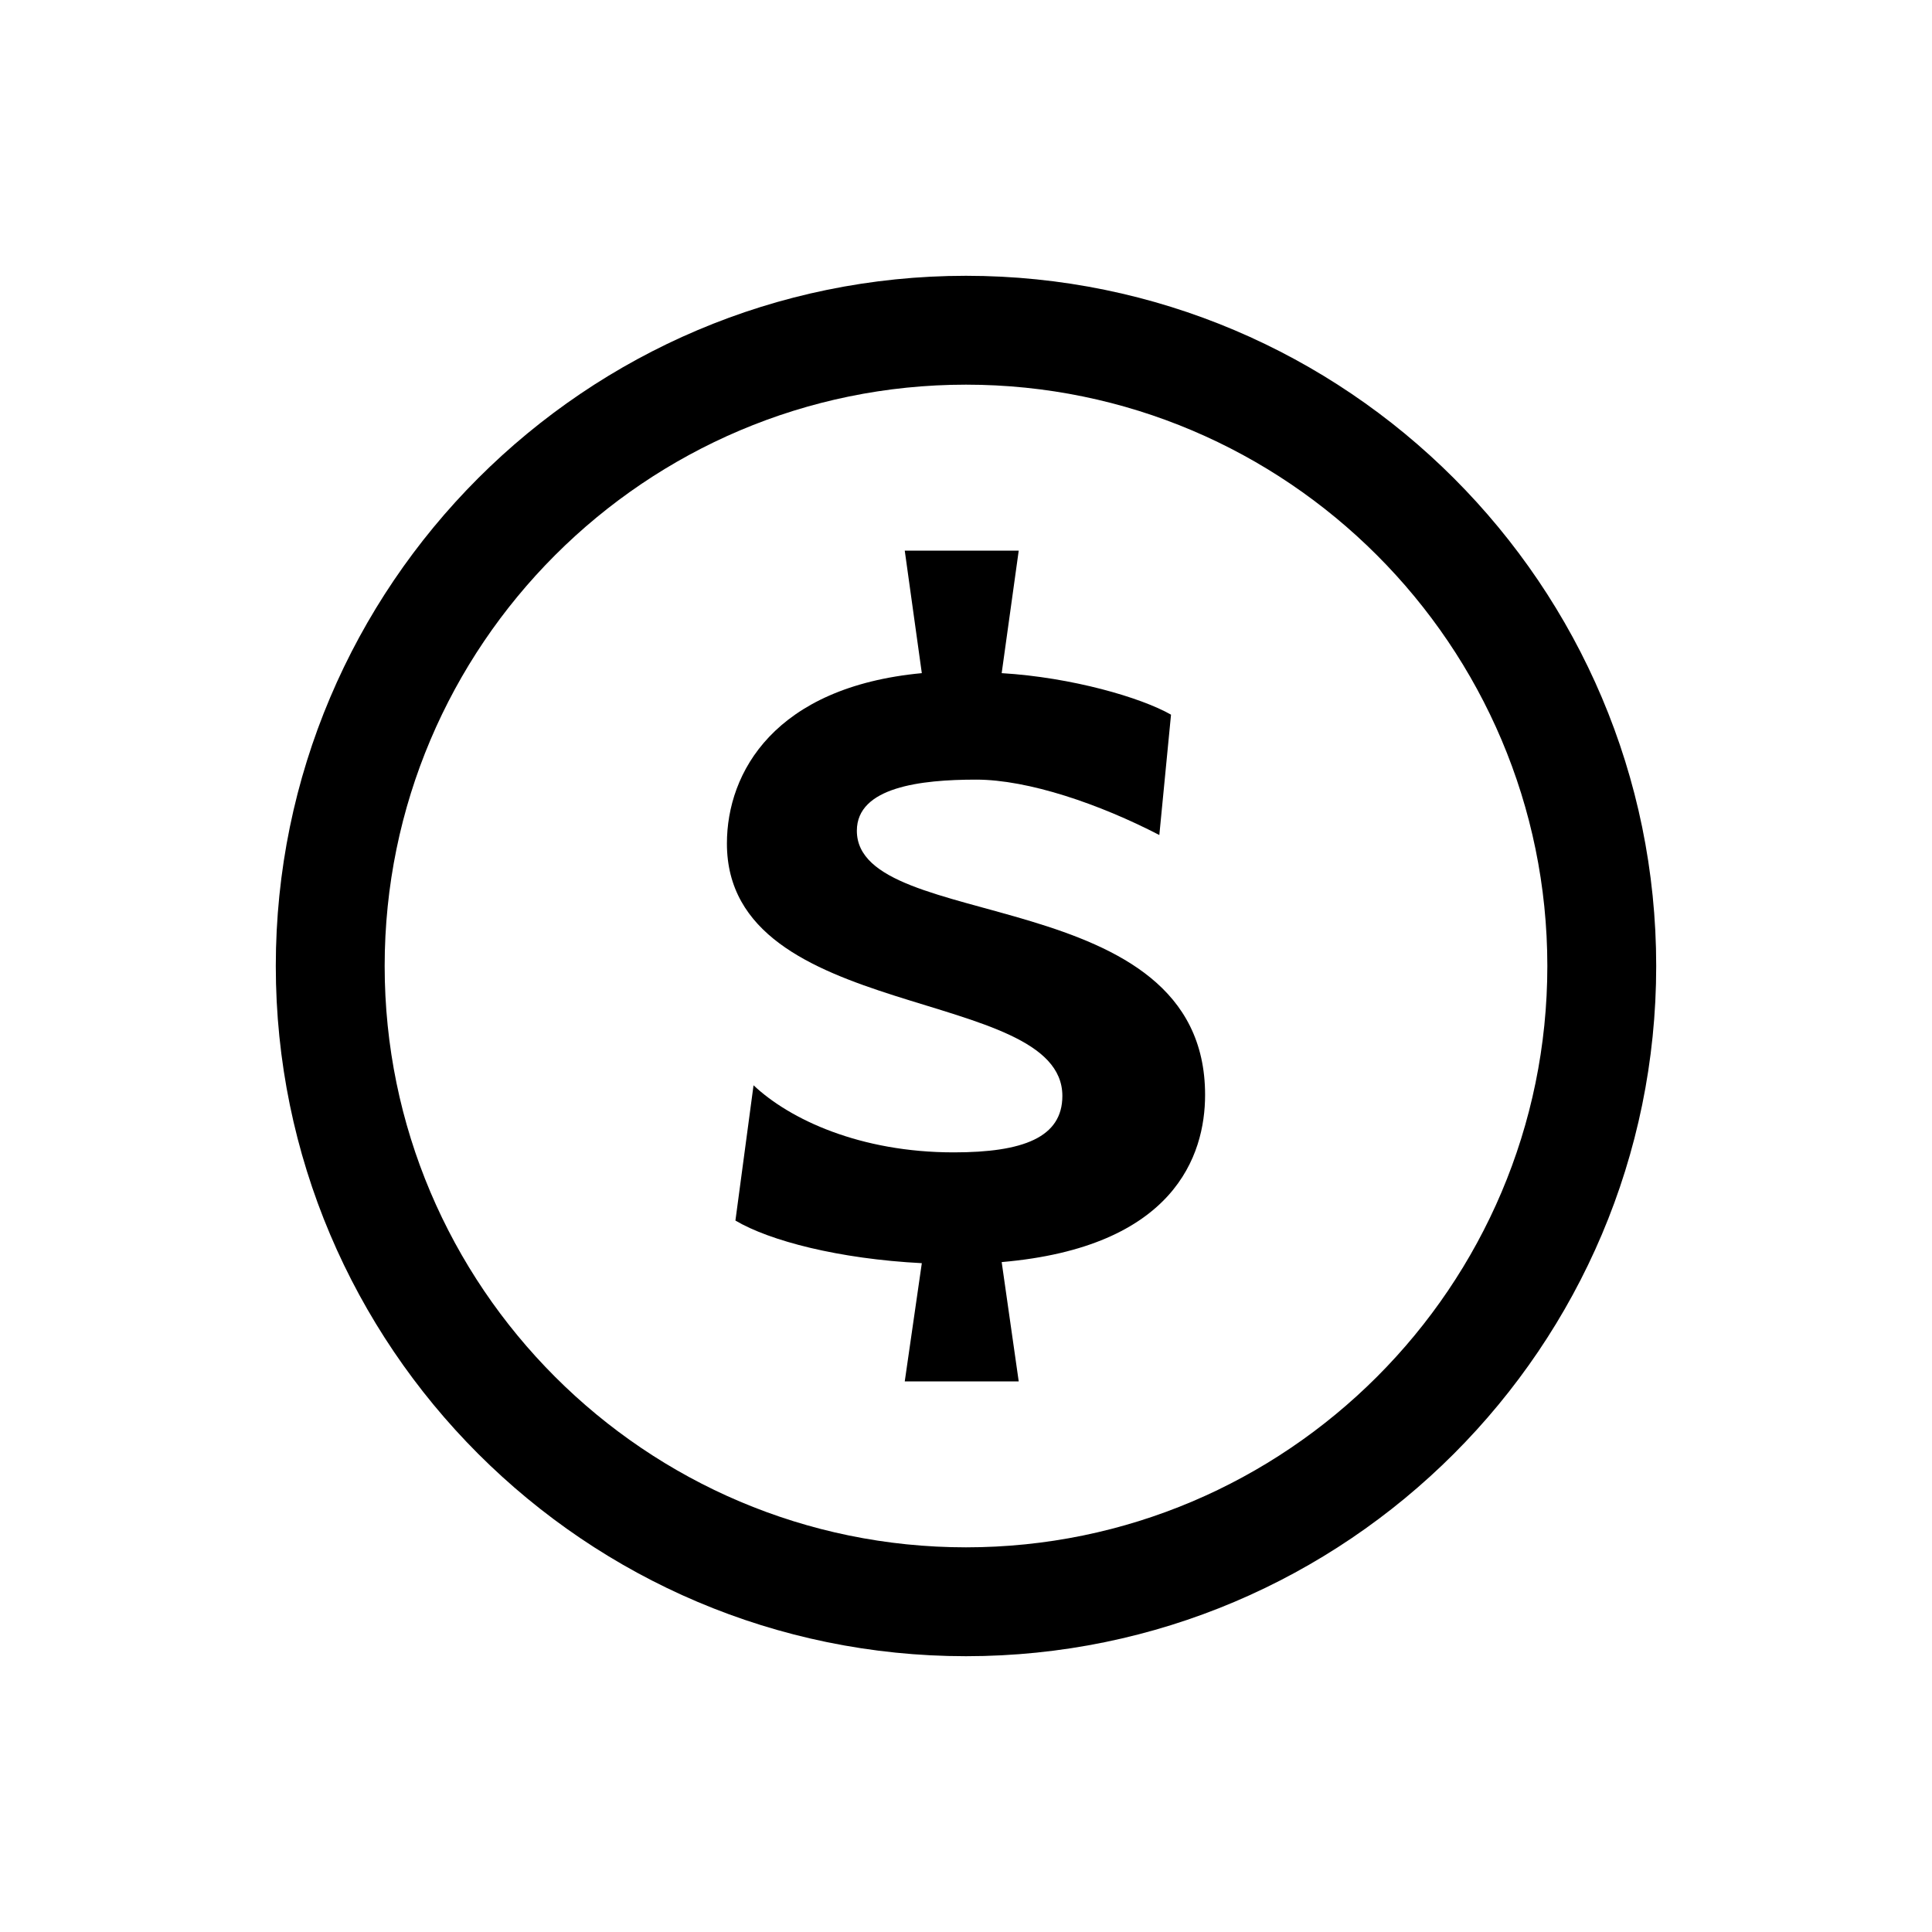
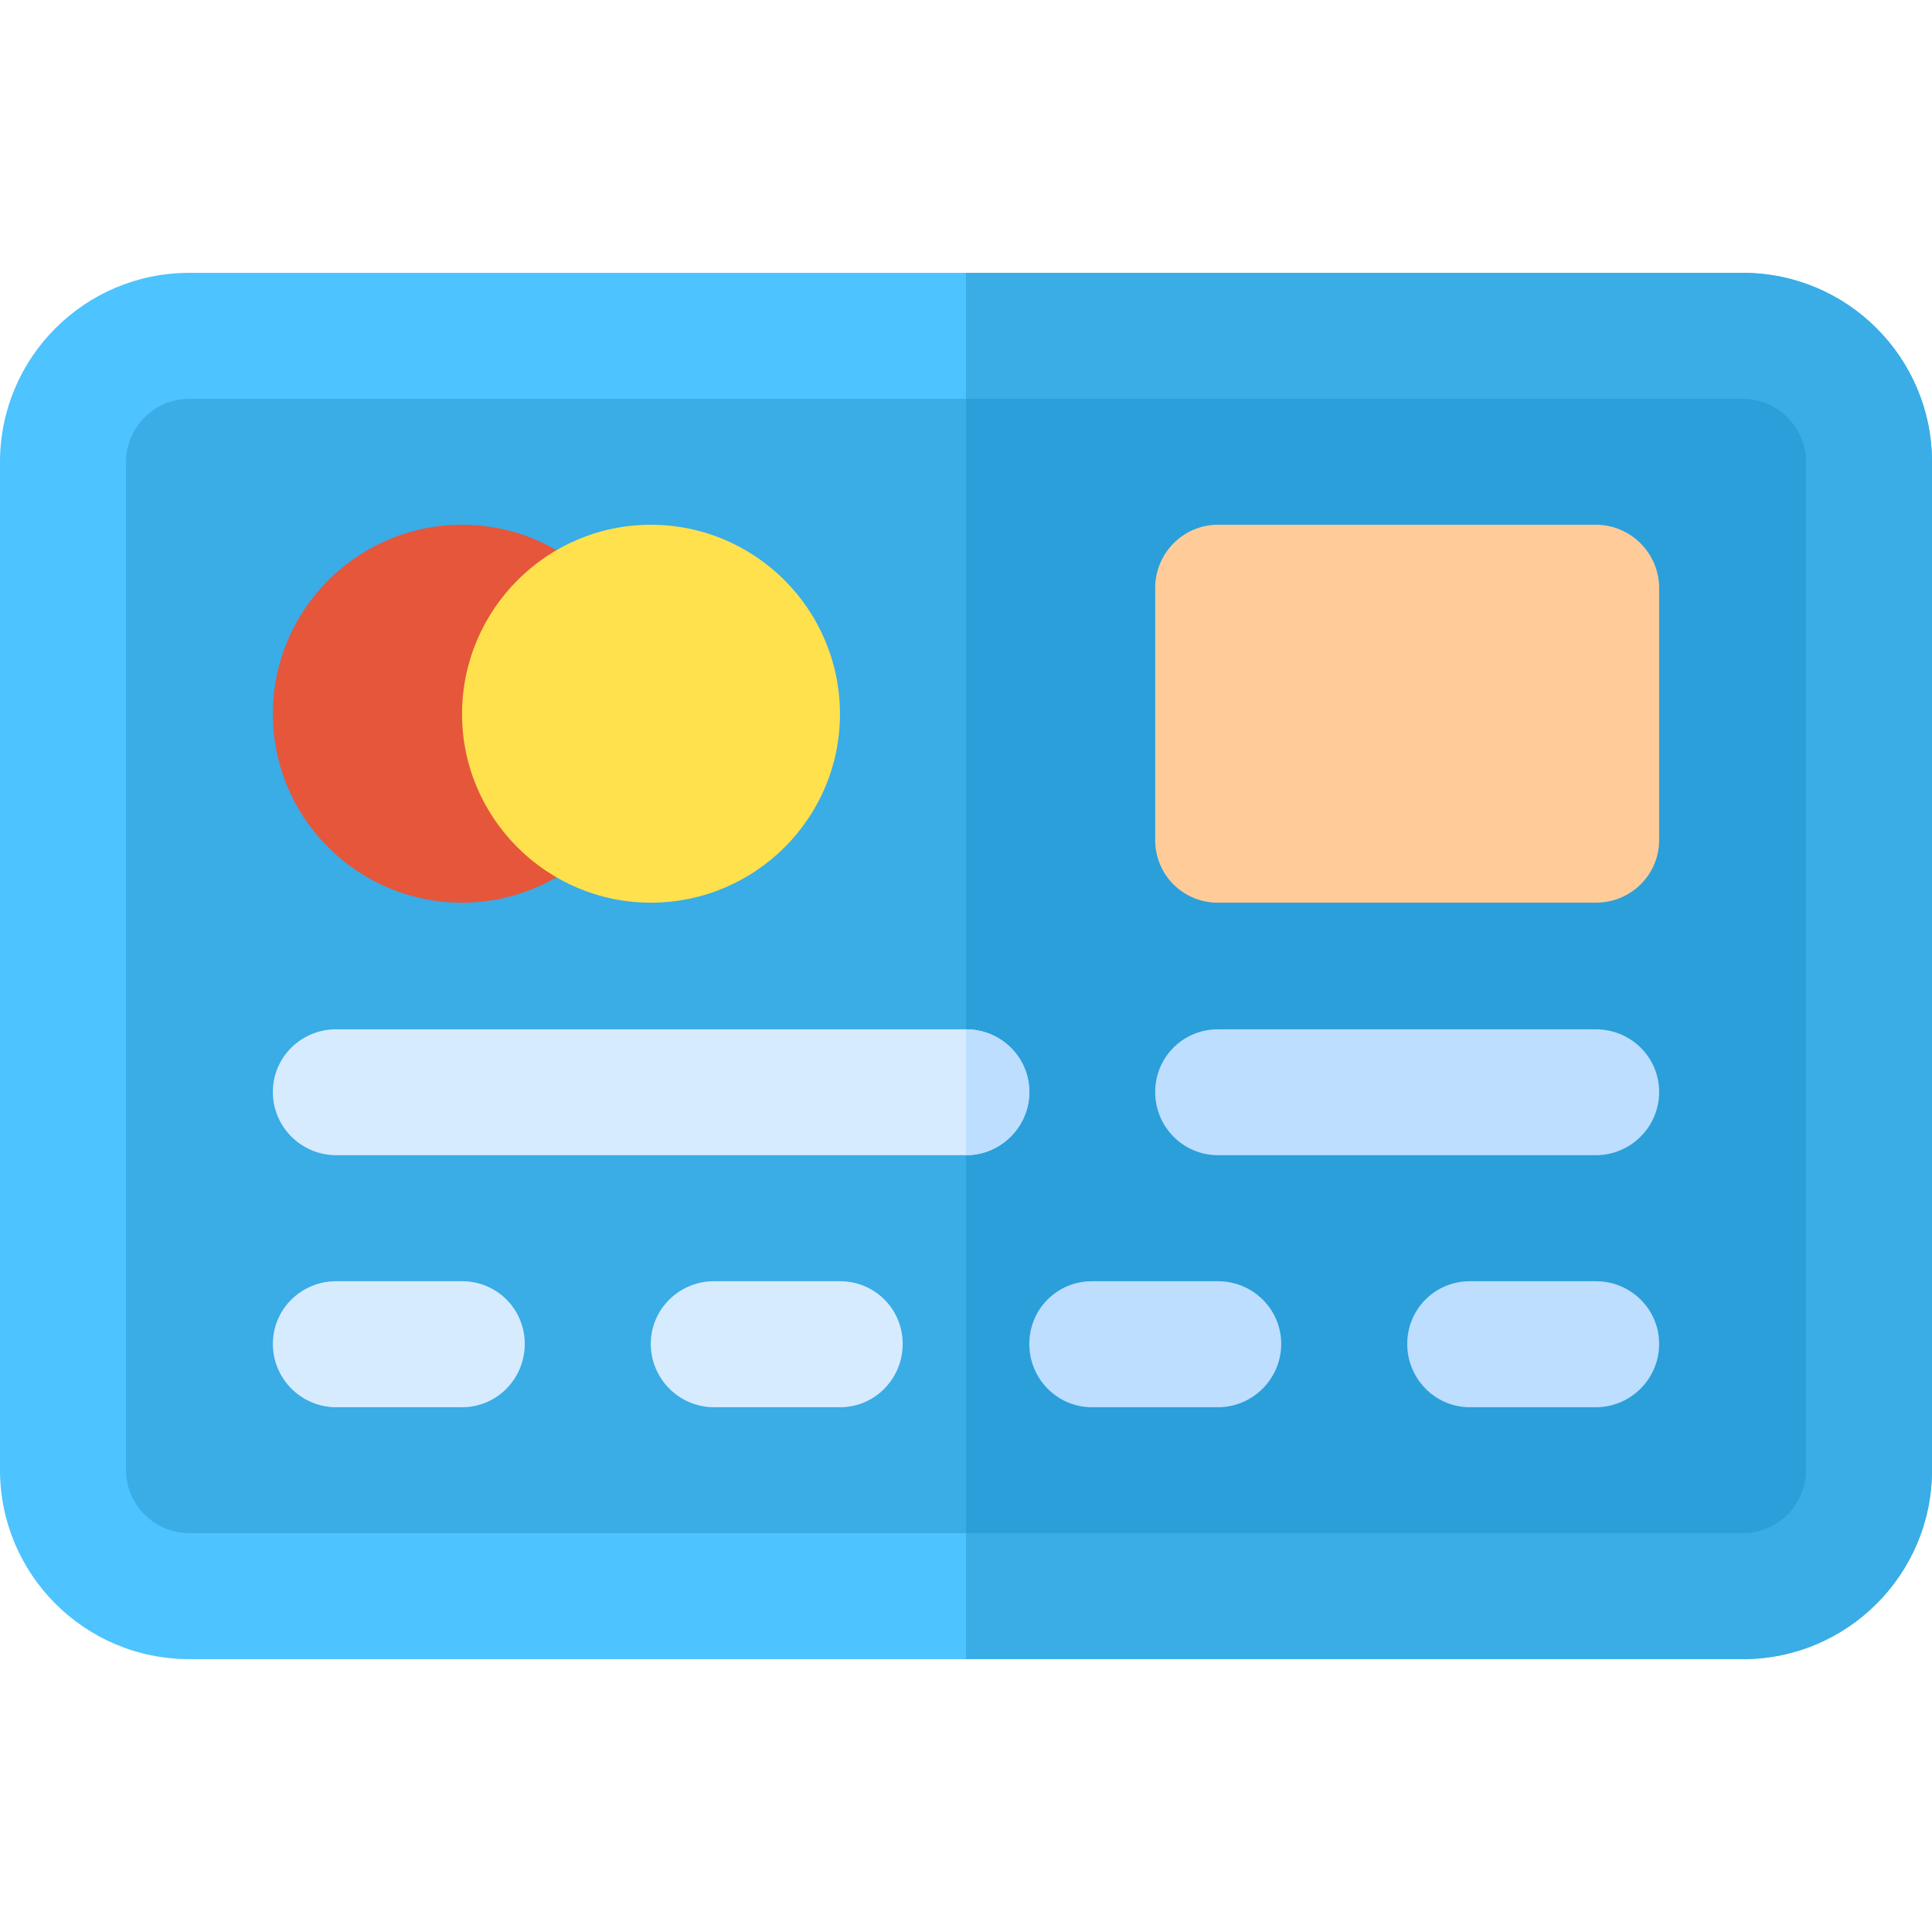
- <svg xmlns="http://www.w3.org/2000/svg" enable-background="new 0 0 512 512" height="14px" id="Layer_1" version="1.1" viewBox="0 0 512 512" width="14px" xml:space="preserve">
-   <path d="M256,73.089c-100.864,0-182.911,82.058-182.911,182.917S155.136,438.911,256,438.911  c100.859,0,182.911-82.046,182.911-182.905S356.86,73.089,256,73.089z M256,410.059c-84.951,0-154.06-69.108-154.06-154.054  c0-84.956,69.109-154.065,154.06-154.065c84.951,0,154.06,69.109,154.06,154.065C410.06,340.951,340.951,410.059,256,410.059z" />
-   <path d="M227.076,220.157c0-11.572,16.925-13.548,31.606-13.548c13.837,0,32.744,6.485,48.553,14.681l3.098-31.895  c-7.906-4.52-26.247-9.884-44.877-11.005l4.515-32.461H239.77l4.521,32.461c-38.947,3.664-51.651,26.242-51.651,45.154  c0,47.697,88.898,37.547,88.898,66.888c0,11.017-10.434,14.959-28.785,14.959c-24.832,0-43.467-8.74-53.056-17.779l-4.803,35.848  c9.04,5.364,27.375,10.161,49.397,11.294l-4.521,31.329h30.201l-4.515-31.617c45.722-3.954,53.906-28.23,53.906-44.311  C319.363,233.428,227.076,247.532,227.076,220.157z" />
+ <svg xmlns="http://www.w3.org/2000/svg" width="13px" height="13px" viewBox="0 0 13 13" version="1.1">
+   <g id="surface1">
+     <path style=" stroke:none;fill-rule:nonzero;fill:rgb(30.196%,76.471%,100%);fill-opacity:1;" d="M 11.727 11.164 L 1.273 11.164 C 0.57 11.164 0 10.594 0 9.891 L 0 3.109 C 0 2.406 0.57 1.836 1.273 1.836 L 11.727 1.836 C 12.43 1.836 13 2.406 13 3.109 L 13 9.891 C 13 10.594 12.43 11.164 11.727 11.164 Z M 11.727 11.164 " />
+     <path style=" stroke:none;fill-rule:nonzero;fill:rgb(22.745%,67.451%,90.196%);fill-opacity:1;" d="M 11.727 1.836 L 6.5 1.836 L 6.5 11.164 L 11.727 11.164 C 12.43 11.164 13 10.594 13 9.891 L 13 3.109 C 13 2.406 12.43 1.836 11.727 1.836 Z M 11.727 1.836 " />
+     <path style=" stroke:none;fill-rule:nonzero;fill:rgb(22.745%,67.451%,90.196%);fill-opacity:1;" d="M 1.273 10.316 C 1.039 10.316 0.848 10.125 0.848 9.891 L 0.848 3.109 C 0.848 2.875 1.039 2.684 1.273 2.684 L 11.727 2.684 C 11.961 2.684 12.152 2.875 12.152 3.109 L 12.152 9.891 C 12.152 10.125 11.961 10.316 11.727 10.316 Z M 1.273 10.316 " />
+     <path style=" stroke:none;fill-rule:nonzero;fill:rgb(16.863%,62.353%,85.098%);fill-opacity:1;" d="M 11.727 2.684 L 6.5 2.684 L 6.5 10.316 L 11.727 10.316 C 11.961 10.316 12.152 10.125 12.152 9.891 L 12.152 3.109 C 12.152 2.875 11.961 2.684 11.727 2.684 Z M 11.727 2.684 " />
+     <path style=" stroke:none;fill-rule:nonzero;fill:rgb(84.314%,92.157%,100%);fill-opacity:1;" d="M 3.109 9.469 L 2.262 9.469 C 2.027 9.469 1.836 9.277 1.836 9.043 C 1.836 8.809 2.027 8.621 2.262 8.621 L 3.109 8.621 C 3.344 8.621 3.531 8.809 3.531 9.043 C 3.531 9.277 3.344 9.469 3.109 9.469 Z M 3.109 9.469 " />
+     <path style=" stroke:none;fill-rule:nonzero;fill:rgb(84.314%,92.157%,100%);fill-opacity:1;" d="M 5.652 9.469 L 4.805 9.469 C 4.57 9.469 4.379 9.277 4.379 9.043 C 4.379 8.809 4.57 8.621 4.805 8.621 L 5.652 8.621 C 5.887 8.621 6.074 8.809 6.074 9.043 C 6.074 9.277 5.887 9.469 5.652 9.469 Z M 5.652 9.469 " />
+     <path style=" stroke:none;fill-rule:nonzero;fill:rgb(74.118%,87.059%,100%);fill-opacity:1;" d="M 8.195 9.469 L 7.348 9.469 C 7.113 9.469 6.926 9.277 6.926 9.043 C 6.926 8.809 7.113 8.621 7.348 8.621 L 8.195 8.621 C 8.43 8.621 8.621 8.809 8.621 9.043 C 8.621 9.277 8.43 9.469 8.195 9.469 Z M 8.195 9.469 " />
+     <path style=" stroke:none;fill-rule:nonzero;fill:rgb(74.118%,87.059%,100%);fill-opacity:1;" d="M 10.738 9.469 L 9.891 9.469 C 9.656 9.469 9.469 9.277 9.469 9.043 C 9.469 8.809 9.656 8.621 9.891 8.621 L 10.738 8.621 C 10.973 8.621 11.164 8.809 11.164 9.043 C 11.164 9.277 10.973 9.469 10.738 9.469 Z M 10.738 9.469 " />
+     <path style=" stroke:none;fill-rule:nonzero;fill:rgb(100%,80%,60%);fill-opacity:1;" d="M 10.738 6.074 L 8.195 6.074 C 7.961 6.074 7.773 5.887 7.773 5.652 L 7.773 3.957 C 7.773 3.723 7.961 3.531 8.195 3.531 L 10.738 3.531 C 10.973 3.531 11.164 3.723 11.164 3.957 L 11.164 5.652 C 11.164 5.887 10.973 6.074 10.738 6.074 Z M 10.738 6.074 " />
+     <path style=" stroke:none;fill-rule:nonzero;fill:rgb(84.314%,92.157%,100%);fill-opacity:1;" d="M 6.5 7.773 L 2.262 7.773 C 2.027 7.773 1.836 7.582 1.836 7.348 C 1.836 7.113 2.027 6.926 2.262 6.926 L 6.5 6.926 C 6.734 6.926 6.926 7.113 6.926 7.348 C 6.926 7.582 6.734 7.773 6.5 7.773 Z M 6.5 7.773 " />
+     <path style=" stroke:none;fill-rule:nonzero;fill:rgb(74.118%,87.059%,100%);fill-opacity:1;" d="M 6.926 7.348 C 6.926 7.113 6.734 6.926 6.5 6.926 L 6.5 7.773 C 6.734 7.773 6.926 7.582 6.926 7.348 Z M 6.926 7.348 " />
+     <path style=" stroke:none;fill-rule:nonzero;fill:rgb(74.118%,87.059%,100%);fill-opacity:1;" d="M 10.738 7.773 L 8.195 7.773 C 7.961 7.773 7.773 7.582 7.773 7.348 C 7.773 7.113 7.961 6.926 8.195 6.926 L 10.738 6.926 C 10.973 6.926 11.164 7.113 11.164 7.348 C 11.164 7.582 10.973 7.773 10.738 7.773 Z M 10.738 7.773 " />
+     <path style=" stroke:none;fill-rule:nonzero;fill:rgb(90.196%,33.725%,22.745%);fill-opacity:1;" d="M 3.109 6.074 C 2.406 6.074 1.836 5.504 1.836 4.805 C 1.836 4.102 2.406 3.531 3.109 3.531 C 3.809 3.531 4.379 4.102 4.379 4.805 C 4.379 5.504 3.809 6.074 3.109 6.074 Z M 3.109 6.074 " />
+     <path style=" stroke:none;fill-rule:nonzero;fill:rgb(100%,88.235%,30.196%);fill-opacity:1;" d="M 4.379 6.074 C 3.68 6.074 3.109 5.504 3.109 4.805 C 3.109 4.102 3.68 3.531 4.379 3.531 C 5.082 3.531 5.652 4.102 5.652 4.805 C 5.652 5.504 5.082 6.074 4.379 6.074 Z M 4.379 6.074 " />
+   </g>
</svg>
